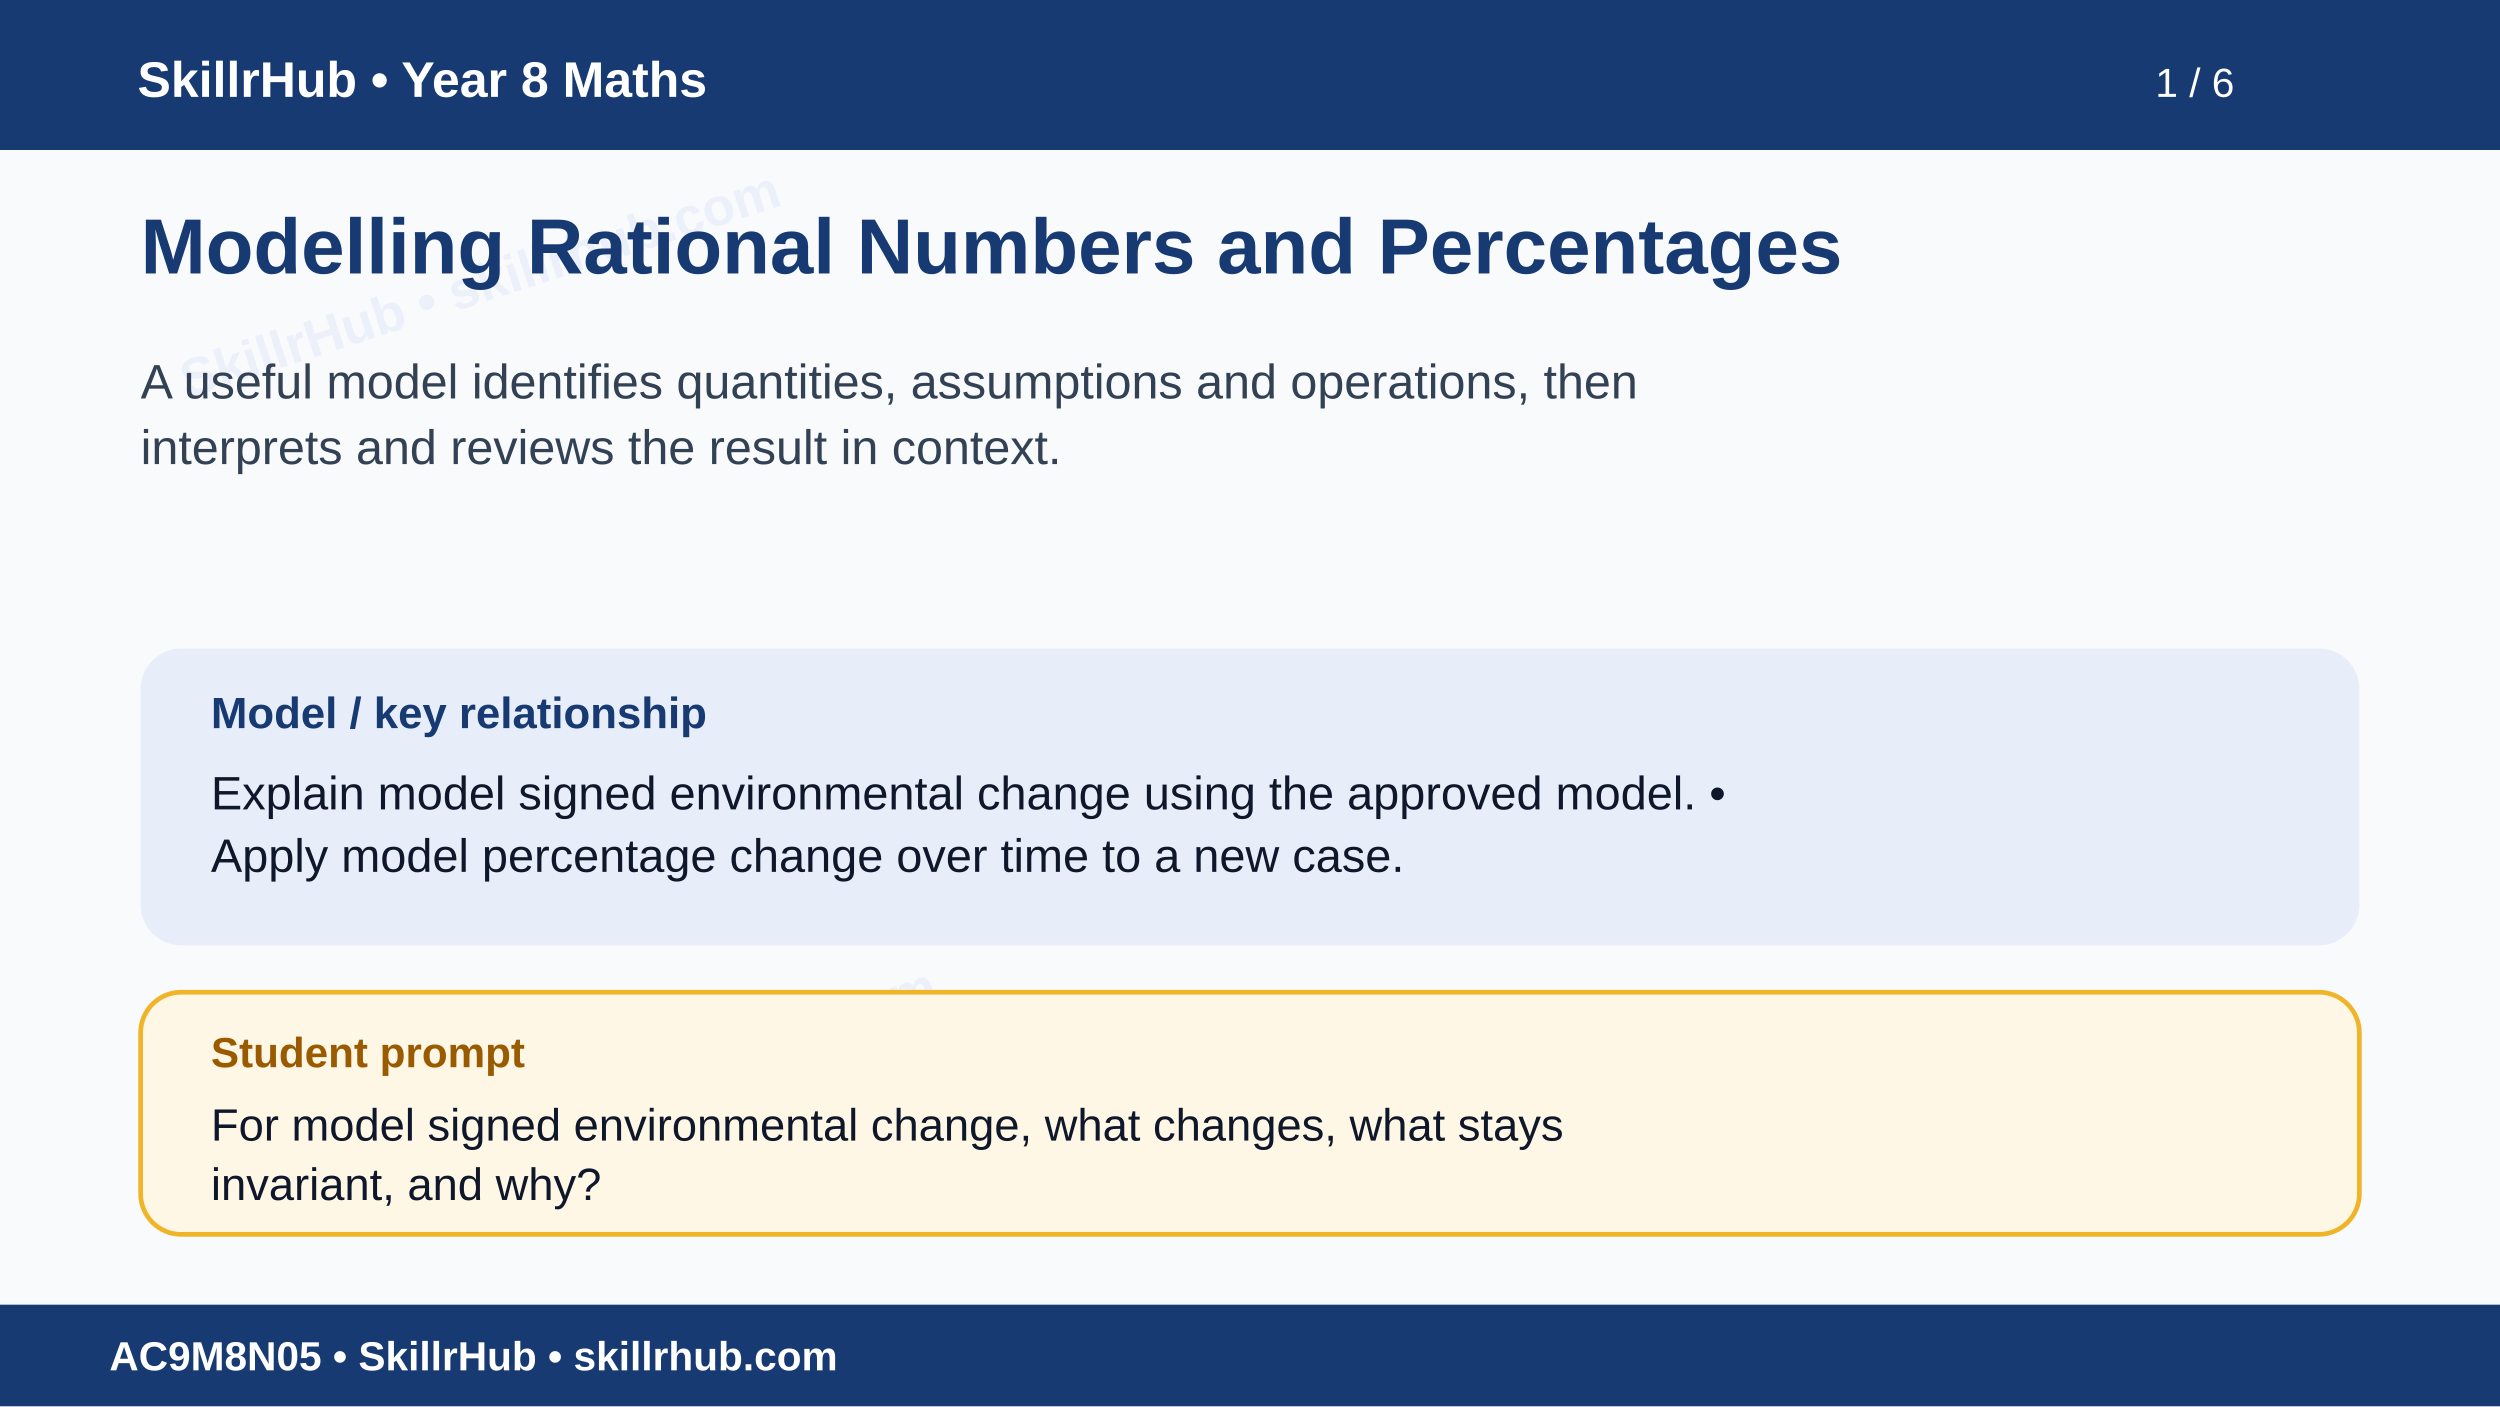
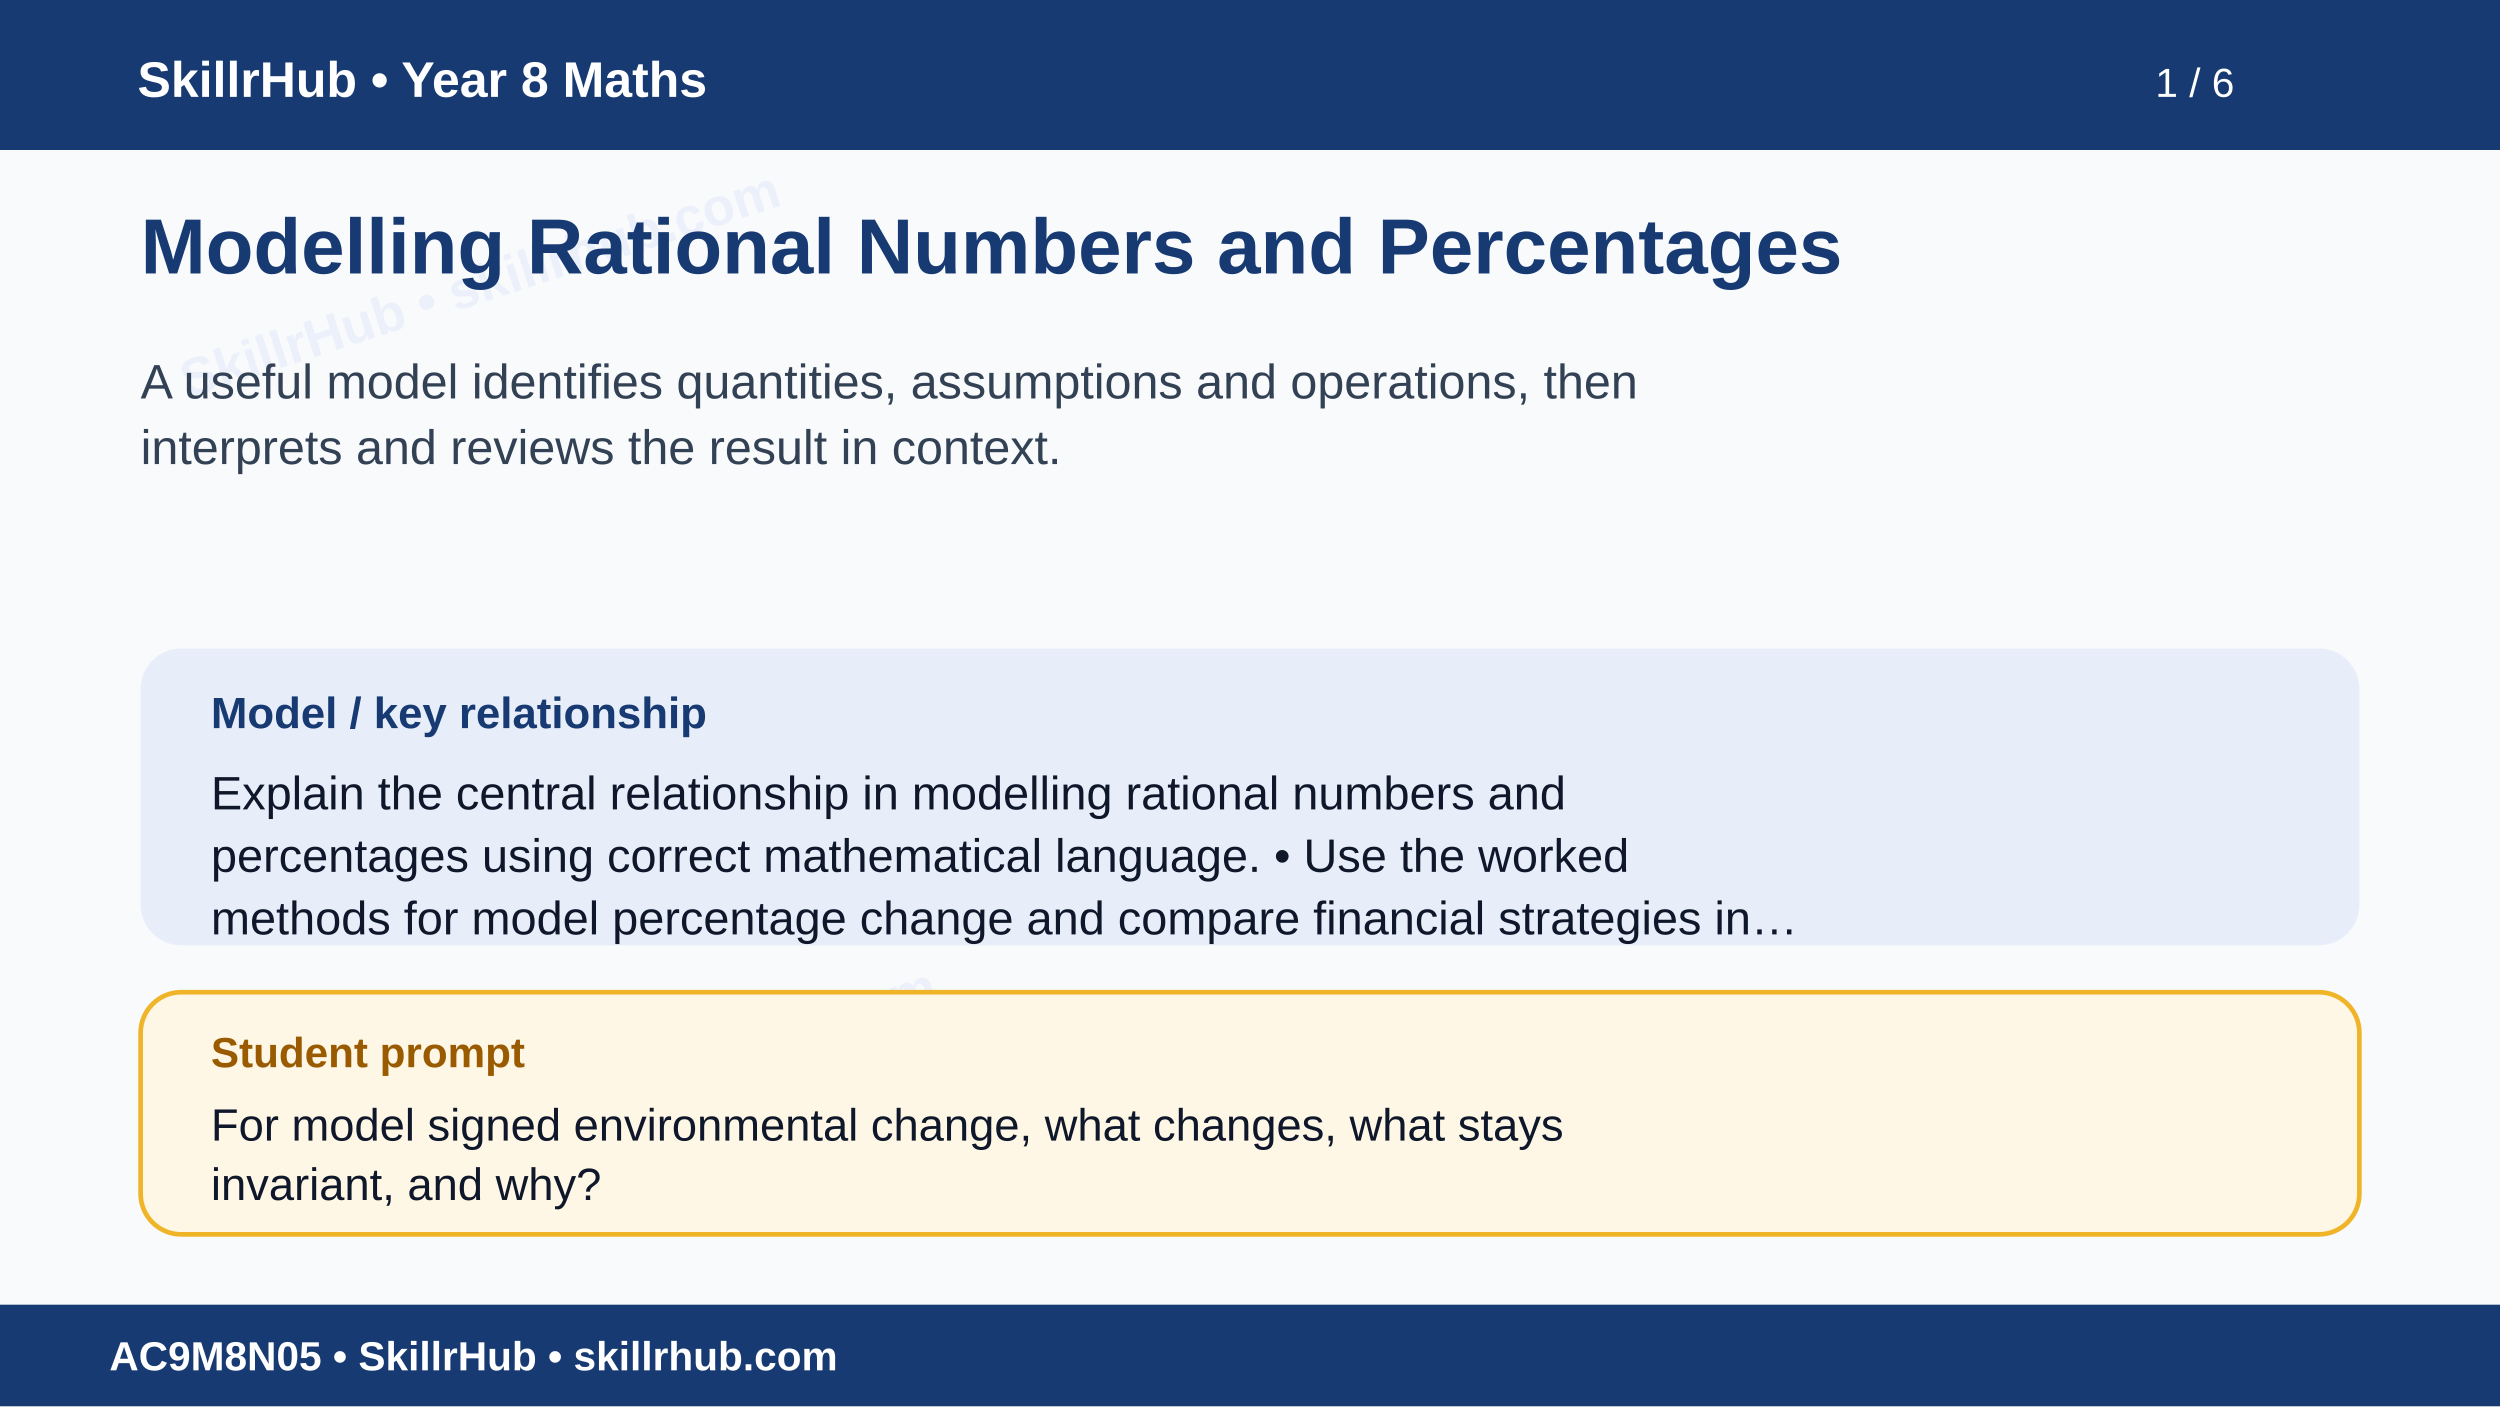
<svg xmlns="http://www.w3.org/2000/svg" width="1600" height="900" viewBox="0 0 1600 900" role="img" aria-labelledby="title desc">
  <rect width="1600" height="900" fill="#f8fafc" />
  <g opacity=".055" fill="#1d4ed8" font-family="Arial,Helvetica,sans-serif" font-size="34" font-weight="700">
    <text x="120" y="255" transform="rotate(-18 120 255)">SkillrHub • skillrhub.com</text>
    <text x="790" y="560" transform="rotate(-18 790 560)">SkillrHub • skillrhub.com</text>
    <text x="220" y="765" transform="rotate(-18 220 765)">SkillrHub • skillrhub.com</text>
  </g>
  <rect width="1600" height="96" fill="#173a72" />
  <text x="88" y="62" fill="#fff" font-family="Arial,Helvetica,sans-serif" font-size="32" font-weight="700">SkillrHub • Year 8 Maths</text>
  <text x="1430" y="62" text-anchor="end" fill="#fff" font-family="Arial,Helvetica,sans-serif" font-size="26">1 / 6</text>
  <text x="90" y="175" fill="#173a72" font-family="Arial,Helvetica,sans-serif" font-size="50" font-weight="700">Modelling Rational Numbers and Percentages</text>
  <text x="90" y="255" fill="#334155" font-family="Arial,Helvetica,sans-serif" font-size="31" font-weight="400">A useful model identifies quantities, assumptions and operations, then</text>
  <text x="90" y="297" fill="#334155" font-family="Arial,Helvetica,sans-serif" font-size="31" font-weight="400">interprets and reviews the result in context.</text>
  <rect x="90" y="415" width="1420" height="190" rx="26" fill="#e8eef9" />
  <text x="135" y="466" fill="#173a72" font-family="Arial,Helvetica,sans-serif" font-size="28" font-weight="700">Model / key relationship</text>
-   <text x="135" y="518" fill="#0f172a" font-family="Arial,Helvetica,sans-serif" font-size="30" font-weight="400">Explain model signed environmental change using the approved model. •</text>
-   <text x="135" y="558" fill="#0f172a" font-family="Arial,Helvetica,sans-serif" font-size="30" font-weight="400">Apply model percentage change over time to a new case.</text>
+   <text x="135" y="518" fill="#0f172a" font-family="Arial,Helvetica,sans-serif" font-size="30" font-weight="400">Explain the central relationship in modelling rational numbers and</text>
+   <text x="135" y="558" fill="#0f172a" font-family="Arial,Helvetica,sans-serif" font-size="30" font-weight="400">percentages using correct mathematical language. • Use the worked</text>
+   <text x="135" y="598" fill="#0f172a" font-family="Arial,Helvetica,sans-serif" font-size="30" font-weight="400">methods for model percentage change and compare financial strategies in…</text>
  <rect x="90" y="635" width="1420" height="155" rx="26" fill="#fff7e6" stroke="#f0b429" stroke-width="3" />
  <text x="135" y="683" fill="#9a5b00" font-family="Arial,Helvetica,sans-serif" font-size="27" font-weight="700">Student prompt</text>
  <text x="135" y="730" fill="#0f172a" font-family="Arial,Helvetica,sans-serif" font-size="29" font-weight="400">For model signed environmental change, what changes, what stays</text>
  <text x="135" y="768" fill="#0f172a" font-family="Arial,Helvetica,sans-serif" font-size="29" font-weight="400">invariant, and why?</text>
  <rect y="835" width="1600" height="65" fill="#173a72" />
  <text x="70" y="877" fill="#fff" font-family="Arial,Helvetica,sans-serif" font-size="26" font-weight="700">AC9M8N05 • SkillrHub • skillrhub.com</text>
</svg>
